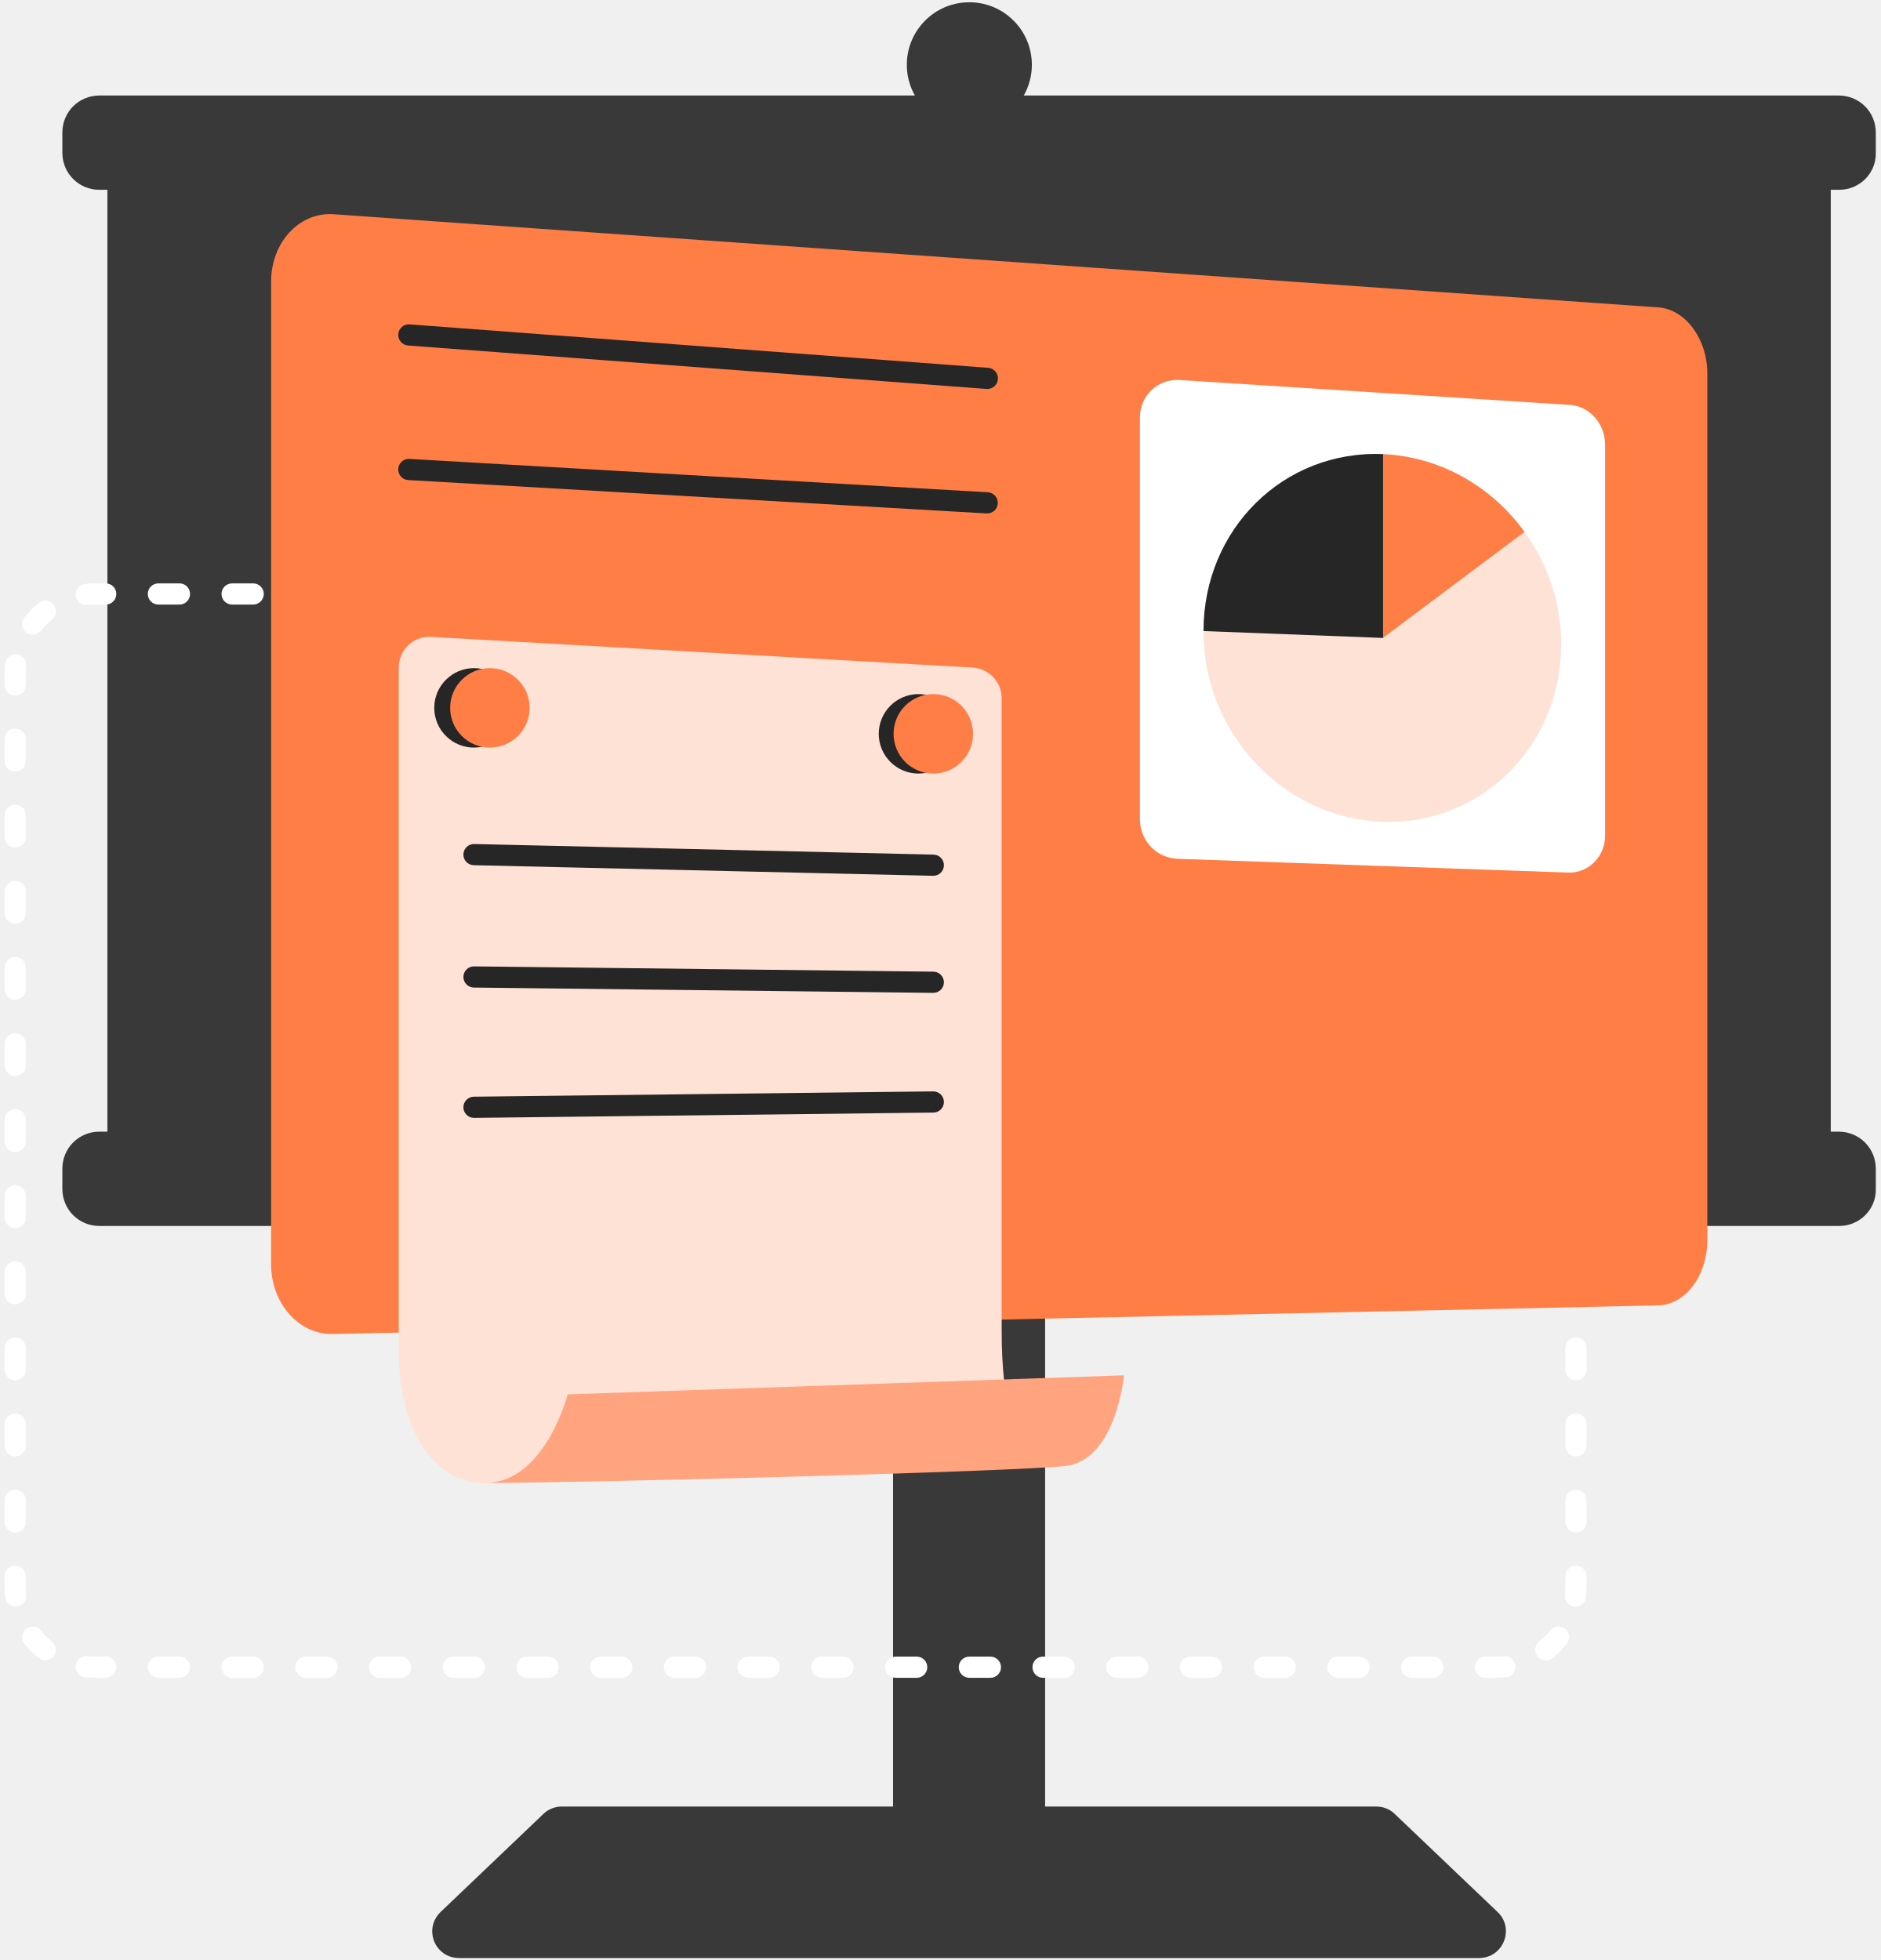
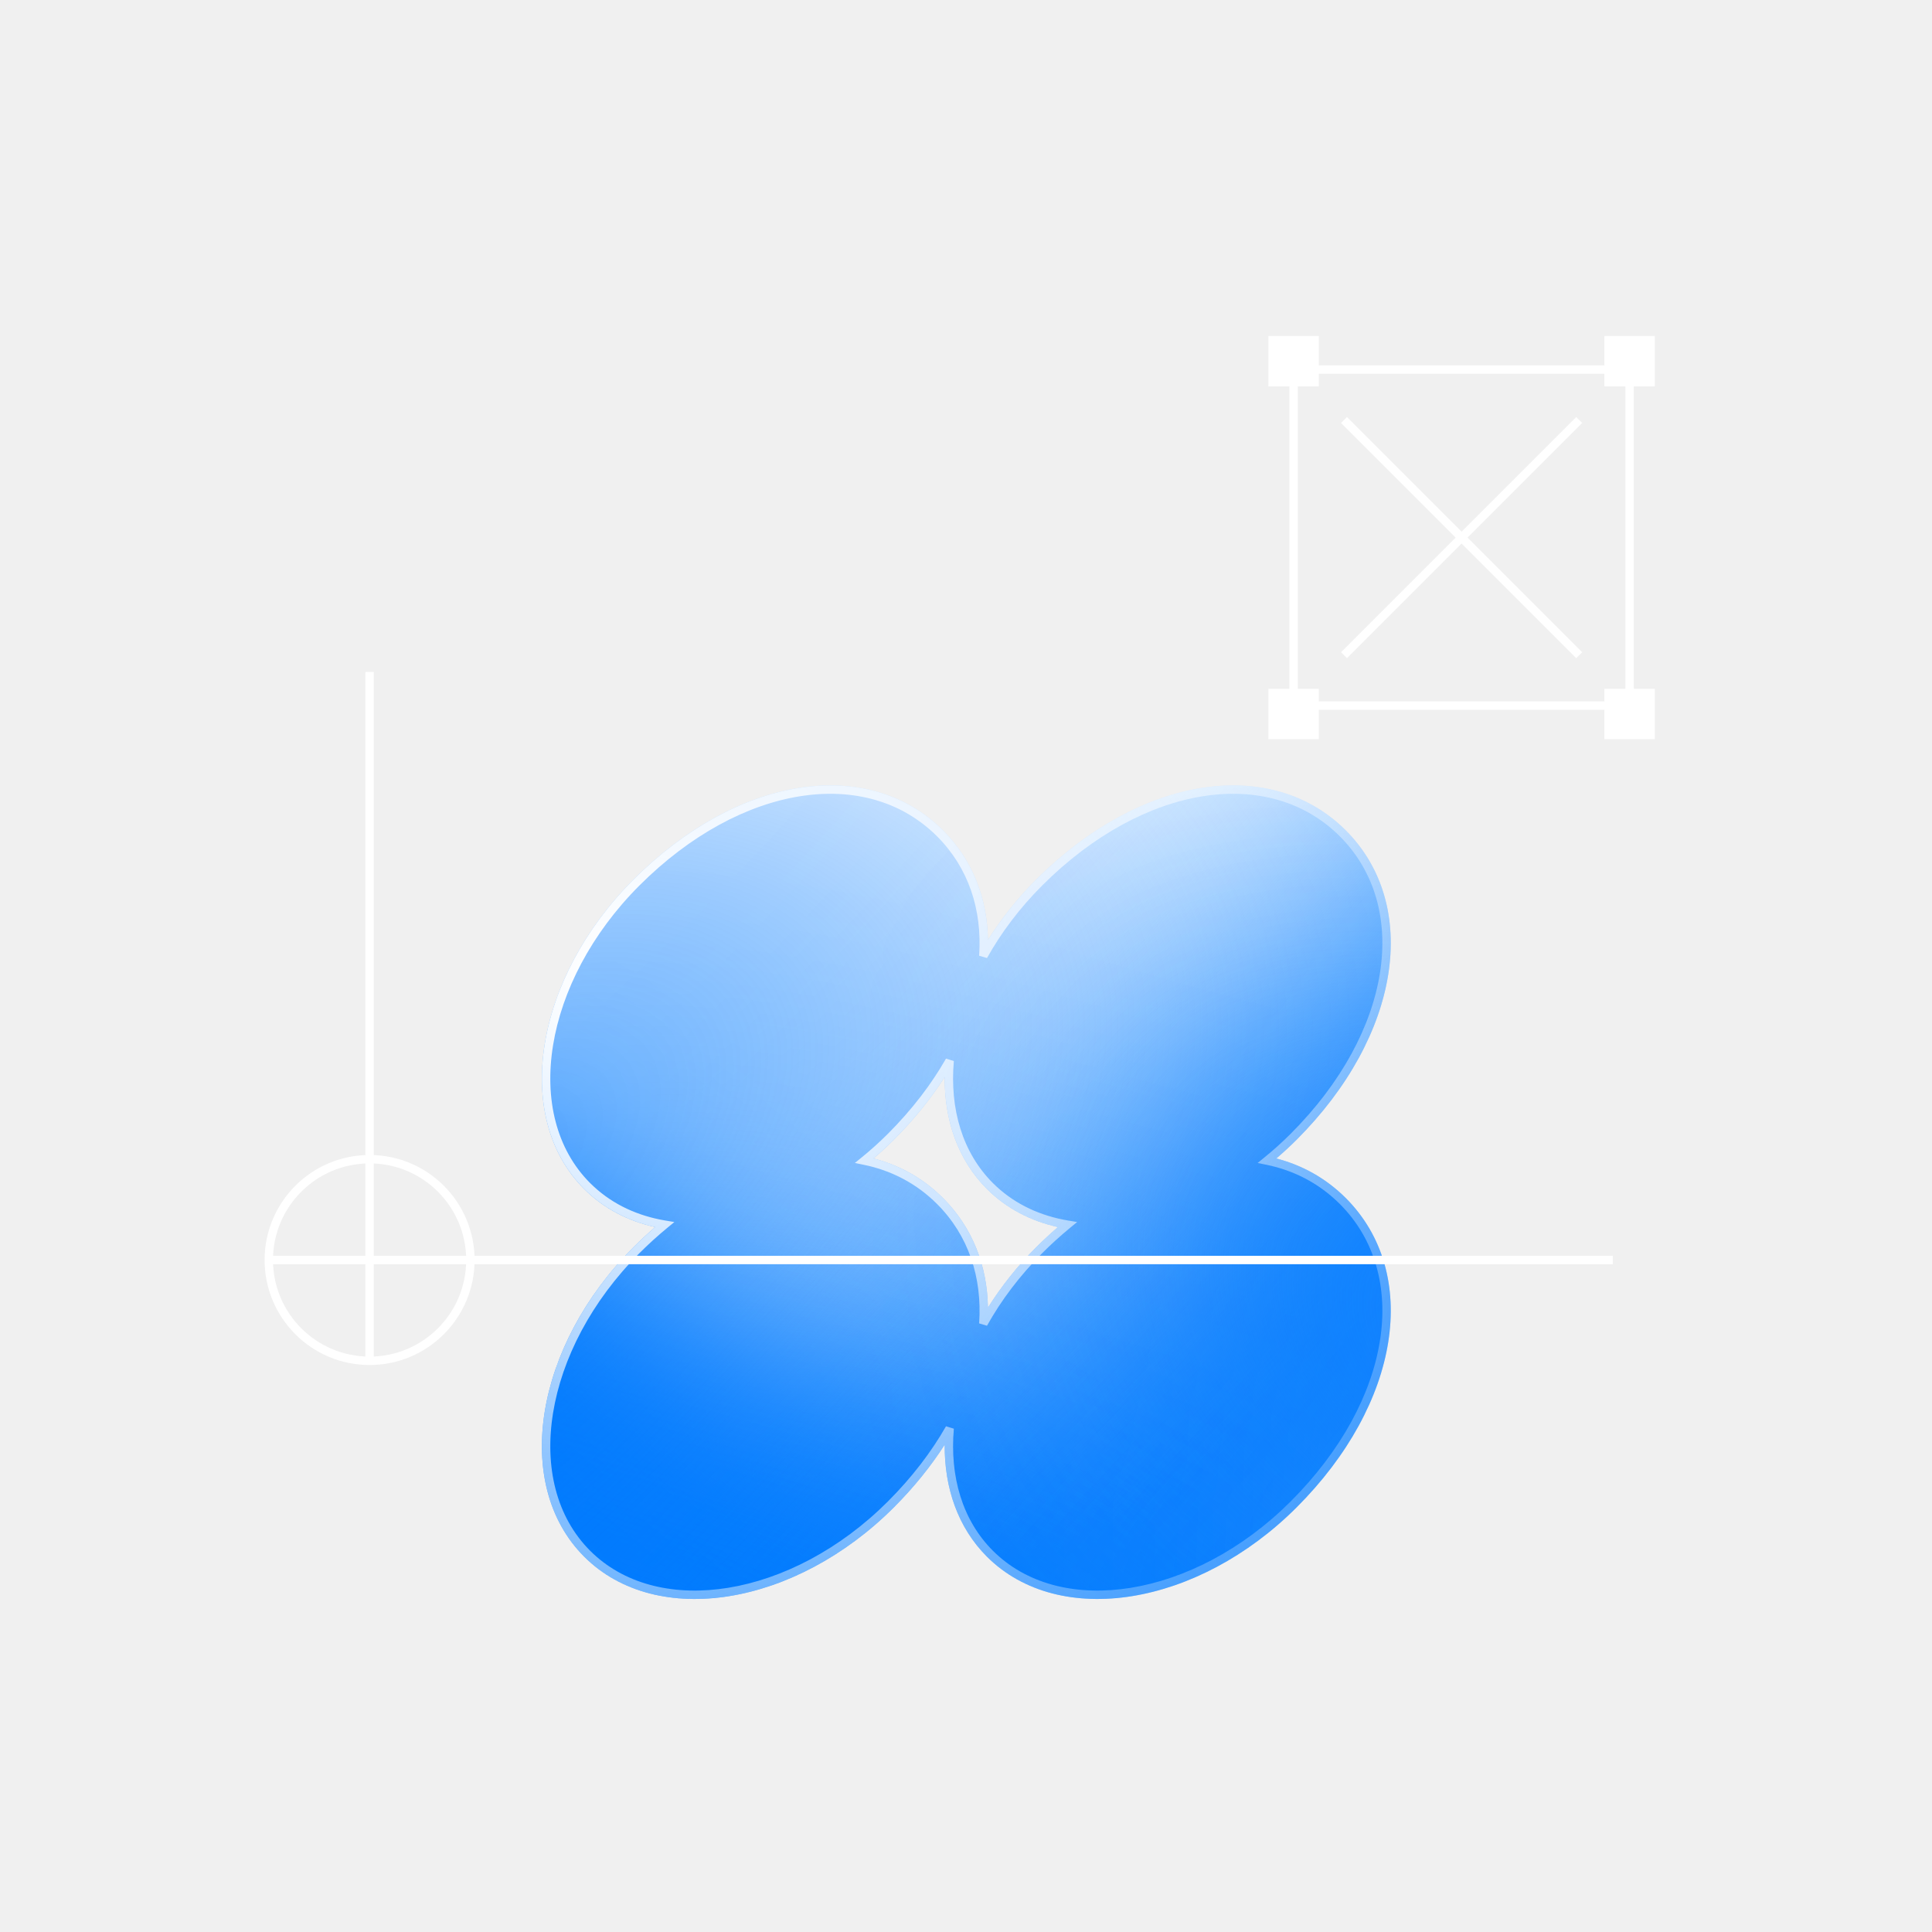
- <svg xmlns="http://www.w3.org/2000/svg" width="355" height="370" fill="none" viewBox="0 0 355 370">
-   <path fill="#393939" d="M332.27 22.03H33.67c-7.4 0-13.4 6-13.4 13.4v181.2c0 7.4 6 13.4 13.4 13.4h134.9v111h-62.5c-1.3 0-2.6.5-3.5 1.4l-19.4 18.5c-3.3 3.2-1.1 8.7 3.5 8.7h192.5c4.6 0 6.8-5.6 3.5-8.7l-19.4-18.5c-.9-.9-2.2-1.4-3.5-1.4h-62.5v-111h134.9c7.4 0 13.4-6 13.4-13.4V35.43c.1-7.4-5.9-13.4-13.3-13.4Z" />
-   <path fill="#393939" fill-rule="evenodd" d="M18.77 35.83h328.4c3.8 0 7-3.1 6.9-7v-3.8c0-3.9-3.1-7-7-7H18.77c-3.9 0-7 3.1-7 7v3.8c0 3.9 3.1 7 7 7Zm0 195.601h328.4c3.8 0 7-3.1 6.9-7v-3.8c0-3.9-3.1-7-7-7H18.77c-3.9 0-7 3.1-7 7v3.8c0 3.9 3.1 7 7 7Z" clip-rule="evenodd" />
-   <path fill="#393939" d="M182.97 24.028c6.517 0 11.8-5.283 11.8-11.8s-5.283-11.8-11.8-11.8-11.8 5.283-11.8 11.8 5.283 11.8 11.8 11.8Z" />
-   <path fill="#fff" fill-rule="evenodd" d="M17.97 114.128c-.498 0-.989.028-1.471.082a2 2 0 0 1-.443-3.976c.629-.07 1.267-.106 1.913-.106h1.988a2 2 0 0 1 0 4H17.97Zm9.927-2a2 2 0 0 1 2-2h3.976a2 2 0 0 1 0 4h-3.976a2 2 0 0 1-2-2Zm13.916 0a2 2 0 0 1 2-2h3.976a2 2 0 0 1 0 4h-3.976a2 2 0 0 1-2-2Zm13.915 0a2 2 0 0 1 2-2h3.977a2 2 0 0 1 0 4h-3.977a2 2 0 0 1-2-2Zm13.916 0a2 2 0 0 1 2-2h3.976a2 2 0 0 1 0 4h-3.976a2 2 0 0 1-2-2Zm13.916 0a2 2 0 0 1 2-2h3.976a2 2 0 0 1 0 4H85.56a2 2 0 0 1-2-2Zm13.916 0a2 2 0 0 1 2-2h3.976a2 2 0 0 1 0 4h-3.976a2 2 0 0 1-2-2Zm13.916 0a2 2 0 0 1 2-2h3.976a2 2 0 0 1 0 4h-3.976a2 2 0 0 1-2-2Zm13.915 0a2 2 0 0 1 2-2h3.976a2 2 0 0 1 0 4h-3.976a2 2 0 0 1-2-2Zm13.916 0a2 2 0 0 1 2-2h3.976a2 2 0 0 1 0 4h-3.976a2 2 0 0 1-2-2Zm13.916 0a2 2 0 0 1 2-2h3.976a2 2 0 0 1 0 4h-3.976a2 2 0 0 1-2-2Zm13.916 0a2 2 0 0 1 2-2h3.976a2 2 0 0 1 0 4h-3.976a2 2 0 0 1-2-2Zm13.916 0a2 2 0 0 1 2-2h3.976a2 2 0 0 1 0 4h-3.976a2 2 0 0 1-2-2Zm13.915 0a2 2 0 0 1 2-2h3.976a2 2 0 0 1 0 4h-3.976a2 2 0 0 1-2-2Zm13.916 0a2 2 0 0 1 2-2h3.976a2 2 0 0 1 0 4h-3.976a2 2 0 0 1-2-2Zm13.916 0a2 2 0 0 1 2-2h3.976a2 2 0 0 1 0 4h-3.976a2 2 0 0 1-2-2Zm13.916 0a2 2 0 0 1 2-2h3.976a2 2 0 0 1 0 4h-3.976a2 2 0 0 1-2-2Zm13.916 0a2 2 0 0 1 2-2h3.976a2 2 0 0 1 0 4h-3.976a2 2 0 0 1-2-2Zm13.915 0a2 2 0 0 1 2-2h3.976a2 2 0 0 1 0 4h-3.976a2 2 0 0 1-2-2Zm13.916 0a2 2 0 0 1 2-2h1.988c.646 0 1.284.036 1.912.105a2 2 0 1 1-.44 3.976 13.461 13.461 0 0 0-1.472-.081h-1.988a2 2 0 0 1-2-2Zm11.844 2.041a2 2 0 0 1 2.811-.315 17.119 17.119 0 0 1 2.706 2.709 2 2 0 1 1-3.128 2.493 13.148 13.148 0 0 0-2.075-2.077 2 2 0 0 1-.314-2.81Zm-280.11.003a2 2 0 0 1-.318 2.811 13.13 13.13 0 0 0-2.077 2.075 2 2 0 1 1-3.125-2.497c.8-1 1.709-1.908 2.709-2.706a2.001 2.001 0 0 1 2.81.317Zm-6.933 9.376a2 2 0 0 1 1.768 2.208c-.053.482-.08.973-.08 1.472v2.052a2 2 0 1 1-4 0v-2.052c0-.646.035-1.284.104-1.912a2 2 0 0 1 2.208-1.768Zm293.972.001a1.999 1.999 0 0 1 2.209 1.766c.07.629.106 1.267.106 1.913v2.052a2 2 0 1 1-4 0v-2.052c0-.497-.028-.988-.081-1.47a1.999 1.999 0 0 1 1.766-2.209Zm.315 13.993a2 2 0 0 1 2 2v4.105a2 2 0 1 1-4 0v-4.105a2 2 0 0 1 2-2Zm-294.6 0a2 2 0 0 1 2 2v4.105a2 2 0 1 1-4 0v-4.105a2 2 0 0 1 2-2Zm294.6 14.367a2 2 0 0 1 2 2v4.105a2 2 0 0 1-4 0v-4.105a2 2 0 0 1 2-2Zm-294.6 0a2 2 0 0 1 2 2v4.105a2 2 0 0 1-4 0v-4.105a2 2 0 0 1 2-2Zm294.6 14.367a2 2 0 0 1 2 2v4.104a2 2 0 1 1-4 0v-4.104a2 2 0 0 1 2-2Zm-294.6 0a2 2 0 0 1 2 2v4.104a2 2 0 1 1-4 0v-4.104a2 2 0 0 1 2-2Zm294.6 14.366a2 2 0 0 1 2 2v4.105a2 2 0 1 1-4 0v-4.105a2 2 0 0 1 2-2Zm-294.6 0a2 2 0 0 1 2 2v4.105a2 2 0 1 1-4 0v-4.105a2 2 0 0 1 2-2Zm294.6 14.367a2 2 0 0 1 2 2v4.105a2 2 0 0 1-4 0v-4.105a2 2 0 0 1 2-2Zm-294.6 0a2 2 0 0 1 2 2v4.105a2 2 0 0 1-4 0v-4.105a2 2 0 0 1 2-2Zm294.6 14.367a2 2 0 0 1 2 2v4.104a2 2 0 1 1-4 0v-4.104a2 2 0 0 1 2-2Zm-294.6 0a2 2 0 0 1 2 2v4.104a2 2 0 1 1-4 0v-4.104a2 2 0 0 1 2-2Zm294.6 14.366a2 2 0 0 1 2 2v4.105a2 2 0 1 1-4 0v-4.105a2 2 0 0 1 2-2Zm-294.6 0a2 2 0 0 1 2 2v4.105a2 2 0 1 1-4 0v-4.105a2 2 0 0 1 2-2Zm294.6 14.367a2 2 0 0 1 2 2v4.105a2 2 0 0 1-4 0v-4.105a2 2 0 0 1 2-2Zm-294.6 0a2 2 0 0 1 2 2v4.105a2 2 0 0 1-4 0v-4.105a2 2 0 0 1 2-2Zm294.6 14.367a2 2 0 0 1 2 2v4.104a2 2 0 1 1-4 0v-4.104a2 2 0 0 1 2-2Zm-294.6 0a2 2 0 0 1 2 2v4.104a2 2 0 1 1-4 0v-4.104a2 2 0 0 1 2-2Zm294.6 14.366a2 2 0 0 1 2 2v4.105a2 2 0 1 1-4 0v-4.105a2 2 0 0 1 2-2Zm-294.6 0a2 2 0 0 1 2 2v4.105a2 2 0 1 1-4 0v-4.105a2 2 0 0 1 2-2Zm294.6 14.367a2 2 0 0 1 2 2v4.105a2 2 0 0 1-4 0v-4.105a2 2 0 0 1 2-2Zm-294.6 0a2 2 0 0 1 2 2v4.105a2 2 0 0 1-4 0v-4.105a2 2 0 0 1 2-2Zm294.6 14.367a2 2 0 0 1 2 2v2.052c0 .646-.035 1.284-.105 1.912a2 2 0 0 1-3.976-.44c.054-.482.081-.973.081-1.472v-2.052a2 2 0 0 1 2-2Zm-294.6 0a2 2 0 0 1 2 2v2.052c0 .498.028.988.082 1.47a2.001 2.001 0 0 1-3.976.443 17.261 17.261 0 0 1-.106-1.913v-2.052a2 2 0 0 1 2-2Zm292.56 11.908a2 2 0 0 1 .314 2.811 17.154 17.154 0 0 1-2.708 2.706 2 2 0 1 1-2.494-3.128 13.148 13.148 0 0 0 2.077-2.075 2 2 0 0 1 2.811-.314Zm-290.516-.001a2 2 0 0 1 2.81.317 13.176 13.176 0 0 0 2.076 2.077 2 2 0 1 1-2.497 3.125c-1-.799-1.908-1.708-2.706-2.708a2 2 0 0 1 .317-2.811Zm281.136 6.93a2 2 0 0 1-1.766 2.209c-.63.07-1.268.106-1.914.106h-1.988a2 2 0 0 1 0-4h1.988c.498 0 .988-.028 1.47-.081a2 2 0 0 1 2.21 1.766Zm-271.76.002a2 2 0 0 1 2.208-1.768c.482.054.973.081 1.472.081h1.988a2 2 0 0 1 0 4H17.97c-.646 0-1.284-.036-1.912-.105a2 2 0 0 1-1.768-2.208Zm13.608.313a2 2 0 0 1 2-2h3.976a2 2 0 0 1 0 4h-3.976a2 2 0 0 1-2-2Zm13.916 0a2 2 0 0 1 2-2h3.976a2 2 0 0 1 0 4h-3.976a2 2 0 0 1-2-2Zm13.916 0a2 2 0 0 1 2-2h3.976a2 2 0 0 1 0 4h-3.976a2 2 0 0 1-2-2Zm13.915 0a2 2 0 0 1 2-2h3.976a2 2 0 0 1 0 4h-3.976a2 2 0 0 1-2-2Zm13.916 0a2 2 0 0 1 2-2h3.976a2 2 0 0 1 0 4H85.56a2 2 0 0 1-2-2Zm13.916 0a2 2 0 0 1 2-2h3.976a2 2 0 0 1 0 4h-3.976a2 2 0 0 1-2-2Zm13.916 0a2 2 0 0 1 2-2h3.976a2 2 0 0 1 0 4h-3.976a2 2 0 0 1-2-2Zm13.915 0a2 2 0 0 1 2-2h3.976a2 2 0 0 1 0 4h-3.976a2 2 0 0 1-2-2Zm13.916 0a2 2 0 0 1 2-2h3.976a2 2 0 0 1 0 4h-3.976a2 2 0 0 1-2-2Zm13.916 0a2 2 0 0 1 2-2h3.976a2 2 0 0 1 0 4h-3.976a2 2 0 0 1-2-2Zm13.916 0a2 2 0 0 1 2-2h3.976a2 2 0 0 1 0 4h-3.976a2 2 0 0 1-2-2Zm13.916 0a2 2 0 0 1 2-2h3.976a2 2 0 0 1 0 4h-3.976a2 2 0 0 1-2-2Zm13.915 0a2 2 0 0 1 2-2h3.976a2 2 0 0 1 0 4h-3.976a2 2 0 0 1-2-2Zm13.916 0a2 2 0 0 1 2-2h3.976a2 2 0 0 1 0 4h-3.976a2 2 0 0 1-2-2Zm13.916 0a2 2 0 0 1 2-2h3.976a2 2 0 0 1 0 4h-3.976a2 2 0 0 1-2-2Zm13.916 0a2 2 0 0 1 2-2h3.976a2 2 0 0 1 0 4h-3.976a2 2 0 0 1-2-2Zm13.916 0a2 2 0 0 1 2-2h3.976a2 2 0 0 1 0 4h-3.976a2 2 0 0 1-2-2Zm13.915 0a2 2 0 0 1 2-2h3.976a2 2 0 0 1 0 4h-3.976a2 2 0 0 1-2-2Z" clip-rule="evenodd" />
-   <path fill="#FF7E46" d="m312.97 246.428-250.2 5.4c-6.4.1-11.6-5.8-11.6-13.2v-185.4c0-7.4 5.2-13.1 11.6-12.8l250.2 17.6c5.1.3 9.3 5.9 9.3 12.5v163.8c-.1 6.6-4.2 12-9.3 12.1Z" />
-   <path fill="#fff" d="m296.268 164.73-73.7-2.6c-4.1 0-7.4-3.3-7.4-7.5v-75.8c0-4.1 3.3-7.3 7.4-7.1l73.7 4.7c3.7.2 6.7 3.5 6.7 7.5v73.7c.1 3.9-3 7.1-6.7 7.1Z" />
-   <path fill="#FFE2D6" d="M81.37 120.228c-3.3-.2-6.1 2.4-6.1 5.8v128.7c0 15.8 6.8 25.3 16.6 25.3s102.7-3.2 109.3-3.2c-9.8-2.4-12.1-10.8-12.1-26v-119c0-3.1-2.4-5.6-5.4-5.8l-102.3-5.8Z" />
-   <path fill="#262626" d="M173.369 146.03a7.5 7.5 0 1 0 0-15 7.5 7.5 0 0 0 0 15Zm-83.9-4.902a7.5 7.5 0 1 0 0-15 7.5 7.5 0 0 0 0 15Z" />
-   <path fill="#FF7E46" d="M92.469 141.128a7.5 7.5 0 1 0 0-15 7.5 7.5 0 0 0 0 15Zm83.699 4.902a7.5 7.5 0 1 0 0-15 7.5 7.5 0 0 0 0 15Z" />
-   <path fill="#FFA47E" d="M107.169 263.228s-4.3 16.5-15.3 16.7c19 0 99.8-2.1 109.3-3.2s11-17.1 11-17.1l-105 3.6Z" />
-   <path fill="#262626" fill-rule="evenodd" d="M75.176 63.078a2 2 0 0 1 2.144-1.844l109.2 8.2a2 2 0 0 1-.3 3.989l-109.2-8.2a2 2 0 0 1-1.844-2.145Zm-.003 25.433a2 2 0 0 1 2.112-1.881l109.2 6.3a2 2 0 0 1-.23 3.993l-109.2-6.3a2 2 0 0 1-1.882-2.112Zm12.298 72.773a2 2 0 0 1 2.045-1.954l86.7 2a2 2 0 1 1-.092 3.999l-86.7-2a2 2 0 0 1-1.953-2.045Zm0 23.121a2 2 0 0 1 2.022-1.977l86.7 1a2 2 0 0 1-.046 4l-86.7-1a2 2 0 0 1-1.977-2.023Zm90.699 23.6a2 2 0 0 1-1.977 2.023l-86.7 1a2 2 0 1 1-.046-4l86.7-1a2.002 2.002 0 0 1 2.023 1.977Z" clip-rule="evenodd" />
-   <path fill="#FFE2D6" d="M294.668 121.73c0-19.1-15-35.1-33.6-35.9-18.7-.8-33.9 14.1-33.9 33.4 0 19.3 15.2 35.3 33.9 35.9 18.6.6 33.6-14.4 33.6-33.4Z" />
-   <path fill="#FF7E46" d="M287.768 100.428c-6.1-8.5-15.8-14.2-26.7-14.7v34.7l26.7-20Z" />
-   <path fill="#FFE2D6" d="m287.768 100.428-26.7 20 33.6 1.3c0-7.9-2.6-15.3-6.9-21.3Z" />
-   <path fill="#262626" d="M261.07 120.428v-34.7c-18.7-.8-33.9 14.1-33.9 33.4l33.9 1.3Z" />
+ <svg xmlns="http://www.w3.org/2000/svg" width="230" height="230" fill="none">
+   <mask id="a" style="mask-type:alpha" maskUnits="userSpaceOnUse" x="64" y="93" width="102" height="98">
+     <path d="M143.065 93.799c6.552-1.033 12.688.6 17.145 5.055 4.457 4.455 6.091 10.589 5.058 17.137-1.032 6.542-4.722 13.505-10.919 19.699a41.94 41.94 0 0 1-2.408 2.222c3.103.804 5.922 2.367 8.269 4.713 4.457 4.455 6.091 10.588 5.058 17.137-1.032 6.541-4.722 13.504-10.919 19.699-5.866 5.863-12.905 9.473-19.56 10.552-6.655 1.078-12.969-.372-17.292-4.693-3.455-3.454-5.074-8.181-5.034-13.336-1.639 2.561-3.661 5.076-6.063 7.477-5.865 5.863-12.905 9.473-19.56 10.552-6.655 1.078-12.968-.372-17.291-4.693-4.323-4.322-5.775-10.633-4.696-17.285 1.08-6.652 4.691-13.687 10.557-19.551.85-.849 1.713-1.65 2.588-2.404-3.222-.716-6.126-2.208-8.45-4.53-4.322-4.322-5.773-10.634-4.695-17.285 1.08-6.653 4.691-13.688 10.557-19.551 6.198-6.195 13.163-9.884 19.707-10.915 6.552-1.033 12.688.6 17.145 5.055 3.512 3.511 5.269 8.067 5.35 13.047a40.869 40.869 0 0 1 5.746-7.187c6.198-6.195 13.163-9.884 19.707-10.915zm-30.602 34.415c-1.639 2.56-3.661 5.076-6.063 7.476a41.258 41.258 0 0 1-2.408 2.222c3.104.804 5.923 2.367 8.27 4.713 3.512 3.51 5.27 8.066 5.35 13.047a40.875 40.875 0 0 1 5.746-7.188c.85-.849 1.714-1.65 2.589-2.404-3.222-.716-6.126-2.208-8.45-4.53-3.455-3.455-5.074-8.182-5.034-13.336z" fill="#000" />
+   </mask>
+   <g mask="url(#a)">
+     <mask id="b" style="mask-type:alpha" maskUnits="userSpaceOnUse" x="29" y="80" width="245" height="139">
+       <path fill="#fff" d="M29.909 80.84H273.78v137.19H29.909z" />
+     </mask>
+     <g mask="url(#b)">
+       <path fill="#fff" d="M29.908 80.84h243.871v137.19H29.908z" />
+       <g filter="url(#c)">
+         <path d="M124.129 174.853c39.672 9.339 75.028 14.909 71.284 30.821-3.745 15.911-38.942 21.24-78.614 11.901-39.673-9.339-65.842-37.789-62.097-53.701 3.745-15.911 29.755 1.64 69.427 10.979z" fill="#027BFE" />
+       </g>
+       <g filter="url(#d)">
+         <path d="M136.202 138.889c38.217-43.7 67.39-85.726 93.585-62.813 26.195 22.913 16.449 76.913-21.768 120.614-38.218 43.7-102.983 47.589-129.178 24.676-26.195-22.913 19.144-38.777 57.361-82.477z" fill="#027BFE" />
+       </g>
+       <g filter="url(#e)">
+         <path d="M120.89 187.493c49.262 30.714 95.42 52.769 77.01 82.304-18.411 29.535-73.271 28.58-122.533-2.134s-63.493-94.024-45.083-123.559c18.411-29.535 41.343 12.675 90.606 43.389z" fill="#027BFE" />
+       </g>
+       <g filter="url(#f)">
+         <path d="M76.644 197.964c39.672 9.339 75.028 14.908 71.283 30.82-3.745 15.912-38.941 21.24-78.614 11.901-39.672-9.339-65.842-37.788-62.097-53.7 3.745-15.912 29.755 1.64 69.428 10.979z" fill="#027BFE" />
+       </g>
+       <g filter="url(#g)">
+         <path d="M326.893 144.099c42.915 42.919 40.371 141.743 14.354 167.763-26.017 26.02-81.897 12.32-124.813-30.6-42.915-42.92-42.068-111.144-16.051-137.163 26.017-26.02 83.595-42.92 126.51 0z" fill="url(#h)" />
+       </g>
+       <g filter="url(#i)">
+         <path d="M26.602 221.85c30.346 52.566 126.451 75.685 158.315 57.287 31.865-18.399 33.096-75.927 2.75-128.493C157.322 98.078 91.21 81.239 59.346 99.638 27.48 118.037-3.744 169.284 26.602 221.85z" fill="url(#j)" />
+       </g>
+       <g filter="url(#k)">
+         <path d="M211.511 148.999c39.672 9.339 75.028 14.909 71.283 30.82-3.744 15.912-38.941 21.241-78.614 11.902-39.672-9.339-65.841-37.789-62.096-53.701 3.744-15.912 29.754 1.64 69.427 10.979z" fill="#027BFE" />
+       </g>
+     </g>
+   </g>
+   <path d="M143.066 93.799c6.551-1.033 12.687.6 17.144 5.055 4.457 4.455 6.09 10.589 5.057 17.137-1.031 6.542-4.721 13.505-10.919 19.699a41.578 41.578 0 0 1-2.406 2.222 17.934 17.934 0 0 1 8.268 4.713c4.457 4.455 6.09 10.588 5.057 17.137-1.031 6.541-4.721 13.504-10.919 19.699-5.865 5.863-12.904 9.473-19.559 10.552-6.447 1.045-12.574-.284-16.881-4.296l-.411-.397c-3.455-3.454-5.074-8.181-5.034-13.336-1.639 2.561-3.661 5.076-6.063 7.477-5.866 5.863-12.904 9.473-19.56 10.552-6.446 1.045-12.573-.284-16.88-4.296l-.411-.397c-4.323-4.322-5.774-10.633-4.695-17.285 1.079-6.652 4.69-13.687 10.556-19.551.85-.849 1.714-1.65 2.589-2.404-3-.667-5.724-2.005-7.96-4.06l-.49-.47c-4.323-4.322-5.774-10.634-4.695-17.285 1.079-6.653 4.69-13.688 10.556-19.551 6.198-6.195 13.163-9.884 19.707-10.915 6.552-1.033 12.688.6 17.145 5.055 3.512 3.511 5.27 8.067 5.35 13.048a40.836 40.836 0 0 1 5.747-7.188c6.197-6.195 13.162-9.884 19.707-10.915zm16.437 5.762c-4.196-4.193-9.994-5.765-16.282-4.774-6.295.992-13.076 4.557-19.155 10.634-2.685 2.684-4.883 5.615-6.566 8.634l-.936-.278c.378-5.483-1.275-10.482-5.01-14.216-4.195-4.193-9.993-5.765-16.281-4.774-6.296.992-13.076 4.557-19.155 10.634-5.734 5.731-9.234 12.581-10.276 19.004-1.043 6.424.376 12.38 4.414 16.418l.46.439c2.333 2.145 5.244 3.473 8.483 4.017l1.083.181-.848.698a46.346 46.346 0 0 0-3.316 3.013c-5.734 5.732-9.234 12.581-10.276 19.004-1.043 6.424.376 12.381 4.414 16.418l.384.371c4.027 3.752 9.814 5.051 16.04 4.041 6.426-1.041 13.279-4.54 19.013-10.271 2.871-2.871 5.183-5.9 6.928-8.961l.933.291c-.499 5.695 1.01 10.89 4.65 14.529l.384.371c4.027 3.752 9.814 5.051 16.04 4.041 6.427-1.041 13.279-4.54 19.013-10.271 6.079-6.077 9.646-12.855 10.639-19.148.991-6.285-.582-12.081-4.777-16.274-2.45-2.449-5.441-3.997-8.75-4.671l-1.036-.211.82-.667a40.876 40.876 0 0 0 3.104-2.8c6.079-6.076 9.646-12.854 10.639-19.147.991-6.286-.582-12.081-4.777-16.275zm-45.949 26.752c-.499 5.695 1.01 10.89 4.65 14.53l.46.439c2.333 2.145 5.244 3.473 8.484 4.017l1.082.181-.848.698a46.495 46.495 0 0 0-3.316 3.013c-2.685 2.685-4.883 5.616-6.566 8.634l-.936-.277c.378-5.483-1.275-10.483-5.01-14.216-2.45-2.449-5.441-3.998-8.751-4.671l-1.036-.211.82-.667a40.901 40.901 0 0 0 3.106-2.8c2.871-2.87 5.183-5.899 6.928-8.961l.933.291zm-1.091 1.901c-1.639 2.56-3.661 5.076-6.063 7.476a40.938 40.938 0 0 1-2.408 2.222 17.94 17.94 0 0 1 8.27 4.713c3.512 3.511 5.27 8.067 5.35 13.048a40.842 40.842 0 0 1 5.747-7.189 47.653 47.653 0 0 1 2.588-2.404c-3-.667-5.723-2.005-7.96-4.06l-.49-.47c-3.455-3.455-5.074-8.182-5.034-13.336z" fill="url(#l)" />
+   <path d="M192 150.5v-1H32v1h160z" fill="#fff" />
+   <path d="M44.5 162h-1V80h1v82z" fill="#fff" />
+   <path d="M32.5 150c0-6.351 5.149-11.5 11.5-11.5s11.5 5.149 11.5 11.5-5.149 11.5-11.5 11.5-11.5-5.149-11.5-11.5zm-1 0c0 6.904 5.596 12.5 12.5 12.5s12.5-5.596 12.5-12.5-5.596-12.5-12.5-12.5-12.5 5.596-12.5 12.5zM191 82h6v6h-6v-6z" fill="#fff" />
+   <path d="M194.5 43.5v41h-41v-41h41zm-40 40h39v-39h-39v39z" fill="#fff" />
+   <path d="M151 40h6v6h-6v-6zM151 82h6v6h-6v-6zM191 40h6v6h-6v-6zM188.354 77.647l-.708.706-28-28 .708-.706 28 28z" fill="#fff" />
+   <path d="m188.354 50.353-28 28-.708-.706 28-28 .708.706z" fill="#fff" />
+   <defs>
+     <filter id="c" x="-9.158" y="93.953" width="268.348" height="191.727" filterUnits="userSpaceOnUse" color-interpolation-filters="sRGB">
+       <feFlood flood-opacity="0" result="BackgroundImageFix" />
+       <feBlend in="SourceGraphic" in2="BackgroundImageFix" result="shape" />
+       <feGaussianBlur stdDeviation="31.752" result="effect1_foregroundBlur_35_14" />
+     </filter>
+     <filter id="d" x="24.887" y="23.425" width="265.788" height="257.932" filterUnits="userSpaceOnUse" color-interpolation-filters="sRGB">
+       <feFlood flood-opacity="0" result="BackgroundImageFix" />
+       <feBlend in="SourceGraphic" in2="BackgroundImageFix" result="shape" />
+       <feGaussianBlur stdDeviation="23.092" result="effect1_foregroundBlur_35_14" />
+     </filter>
+     <filter id="e" x="-.544" y="110.993" width="225.672" height="203.438" filterUnits="userSpaceOnUse" color-interpolation-filters="sRGB">
+       <feFlood flood-opacity="0" result="BackgroundImageFix" />
+       <feBlend in="SourceGraphic" in2="BackgroundImageFix" result="shape" />
+       <feGaussianBlur stdDeviation="11.546" result="effect1_foregroundBlur_35_14" />
+     </filter>
+     <filter id="f" x="-56.644" y="117.064" width="268.348" height="191.727" filterUnits="userSpaceOnUse" color-interpolation-filters="sRGB">
+       <feFlood flood-opacity="0" result="BackgroundImageFix" />
+       <feBlend in="SourceGraphic" in2="BackgroundImageFix" result="shape" />
+       <feGaussianBlur stdDeviation="31.752" result="effect1_foregroundBlur_35_14" />
+     </filter>
+     <filter id="g" x="82.241" y="17.869" width="377.87" height="407.172" filterUnits="userSpaceOnUse" color-interpolation-filters="sRGB">
+       <feFlood flood-opacity="0" result="BackgroundImageFix" />
+       <feBlend in="SourceGraphic" in2="BackgroundImageFix" result="shape" />
+       <feGaussianBlur stdDeviation="50" result="effect1_foregroundBlur_35_14" />
+     </filter>
+     <filter id="i" x="-85.751" y="-7.558" width="395.396" height="392.948" filterUnits="userSpaceOnUse" color-interpolation-filters="sRGB">
+       <feFlood flood-opacity="0" result="BackgroundImageFix" />
+       <feBlend in="SourceGraphic" in2="BackgroundImageFix" result="shape" />
+       <feGaussianBlur stdDeviation="50" result="effect1_foregroundBlur_35_14" />
+     </filter>
+     <filter id="k" x="103.625" y="93.501" width="217.545" height="140.923" filterUnits="userSpaceOnUse" color-interpolation-filters="sRGB">
+       <feFlood flood-opacity="0" result="BackgroundImageFix" />
+       <feBlend in="SourceGraphic" in2="BackgroundImageFix" result="shape" />
+       <feGaussianBlur stdDeviation="19.051" result="effect1_foregroundBlur_35_14" />
+     </filter>
+     <linearGradient id="h" x1="188.793" y1="137.755" x2="240.531" y2="234.754" gradientUnits="userSpaceOnUse">
+       <stop stop-color="#fff" />
+       <stop offset="1" stop-color="#fff" stop-opacity="0" />
+     </linearGradient>
+     <linearGradient id="j" x1="56.219" y1="86.799" x2="136.526" y2="161.87" gradientUnits="userSpaceOnUse">
+       <stop stop-color="#027BFE" />
+       <stop offset="1" stop-color="#027BFE" stop-opacity="0" />
+     </linearGradient>
+     <radialGradient id="l" cx="0" cy="0" r="1" gradientTransform="matrix(126.703 52.1781 -54.4654 121.374 72.331 115.372)" gradientUnits="userSpaceOnUse">
+       <stop stop-color="#fff" />
+       <stop offset="1" stop-color="#fff" stop-opacity="0" />
+     </radialGradient>
+   </defs>
</svg>
